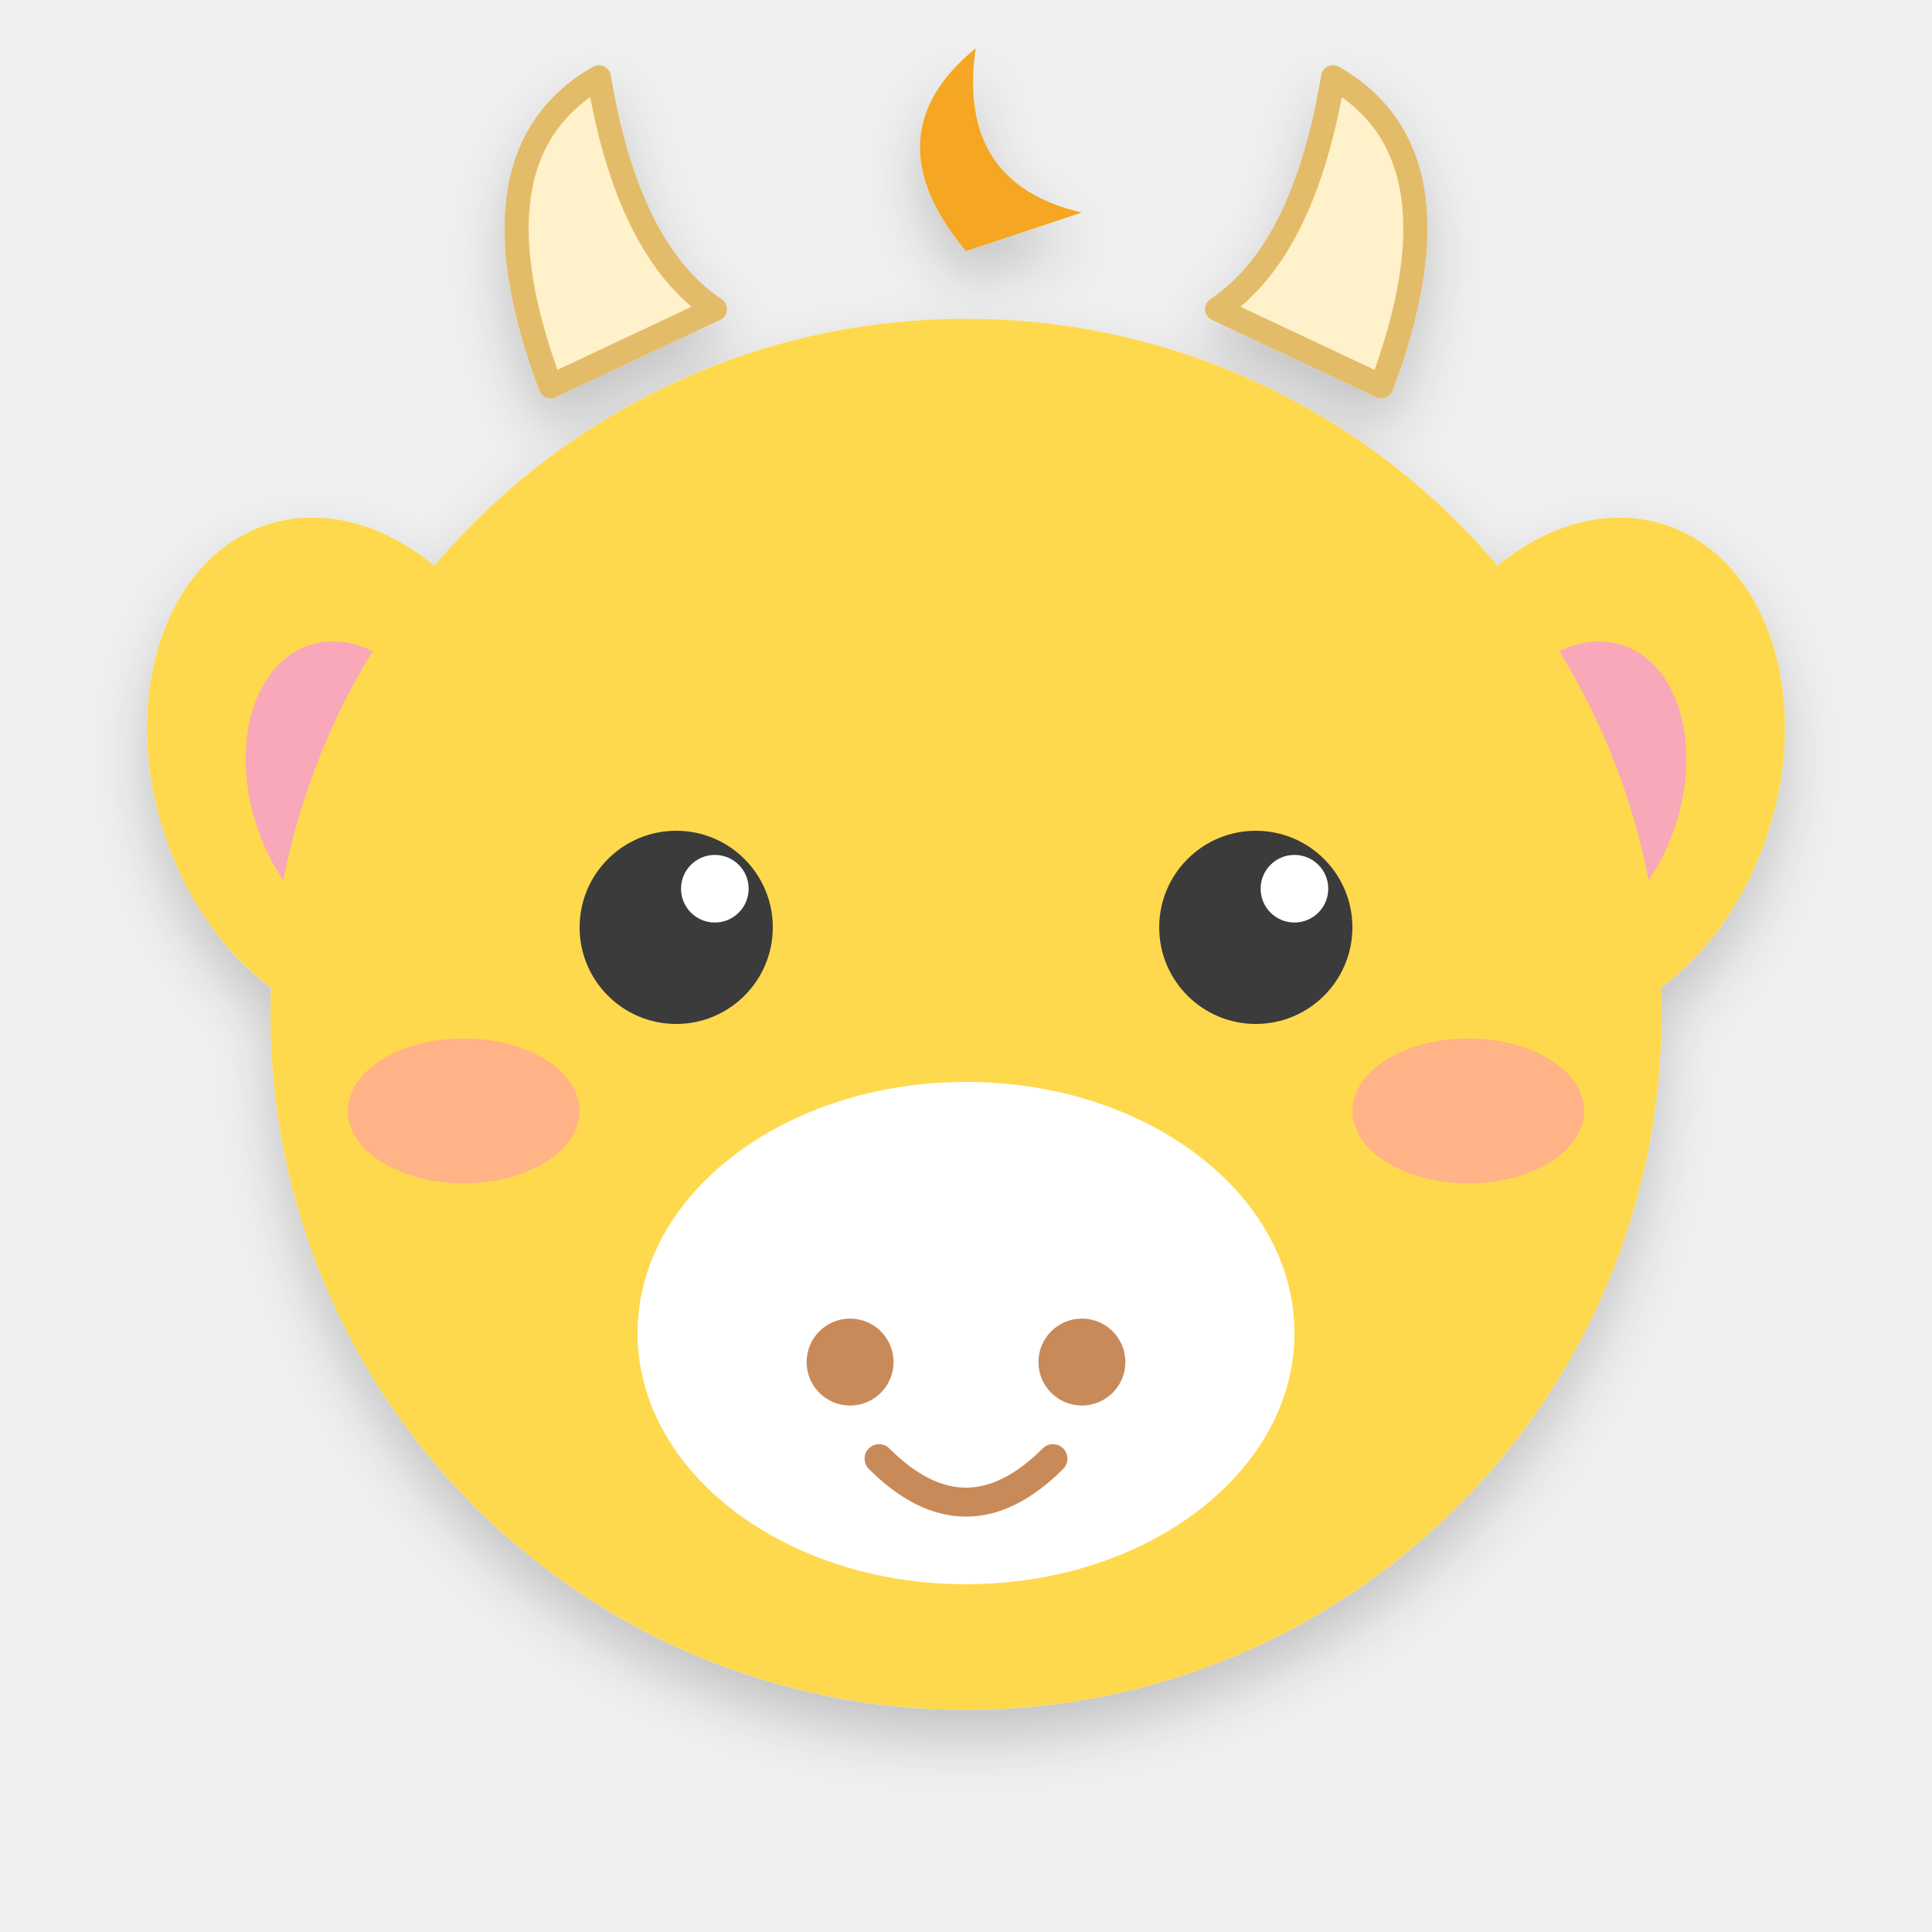
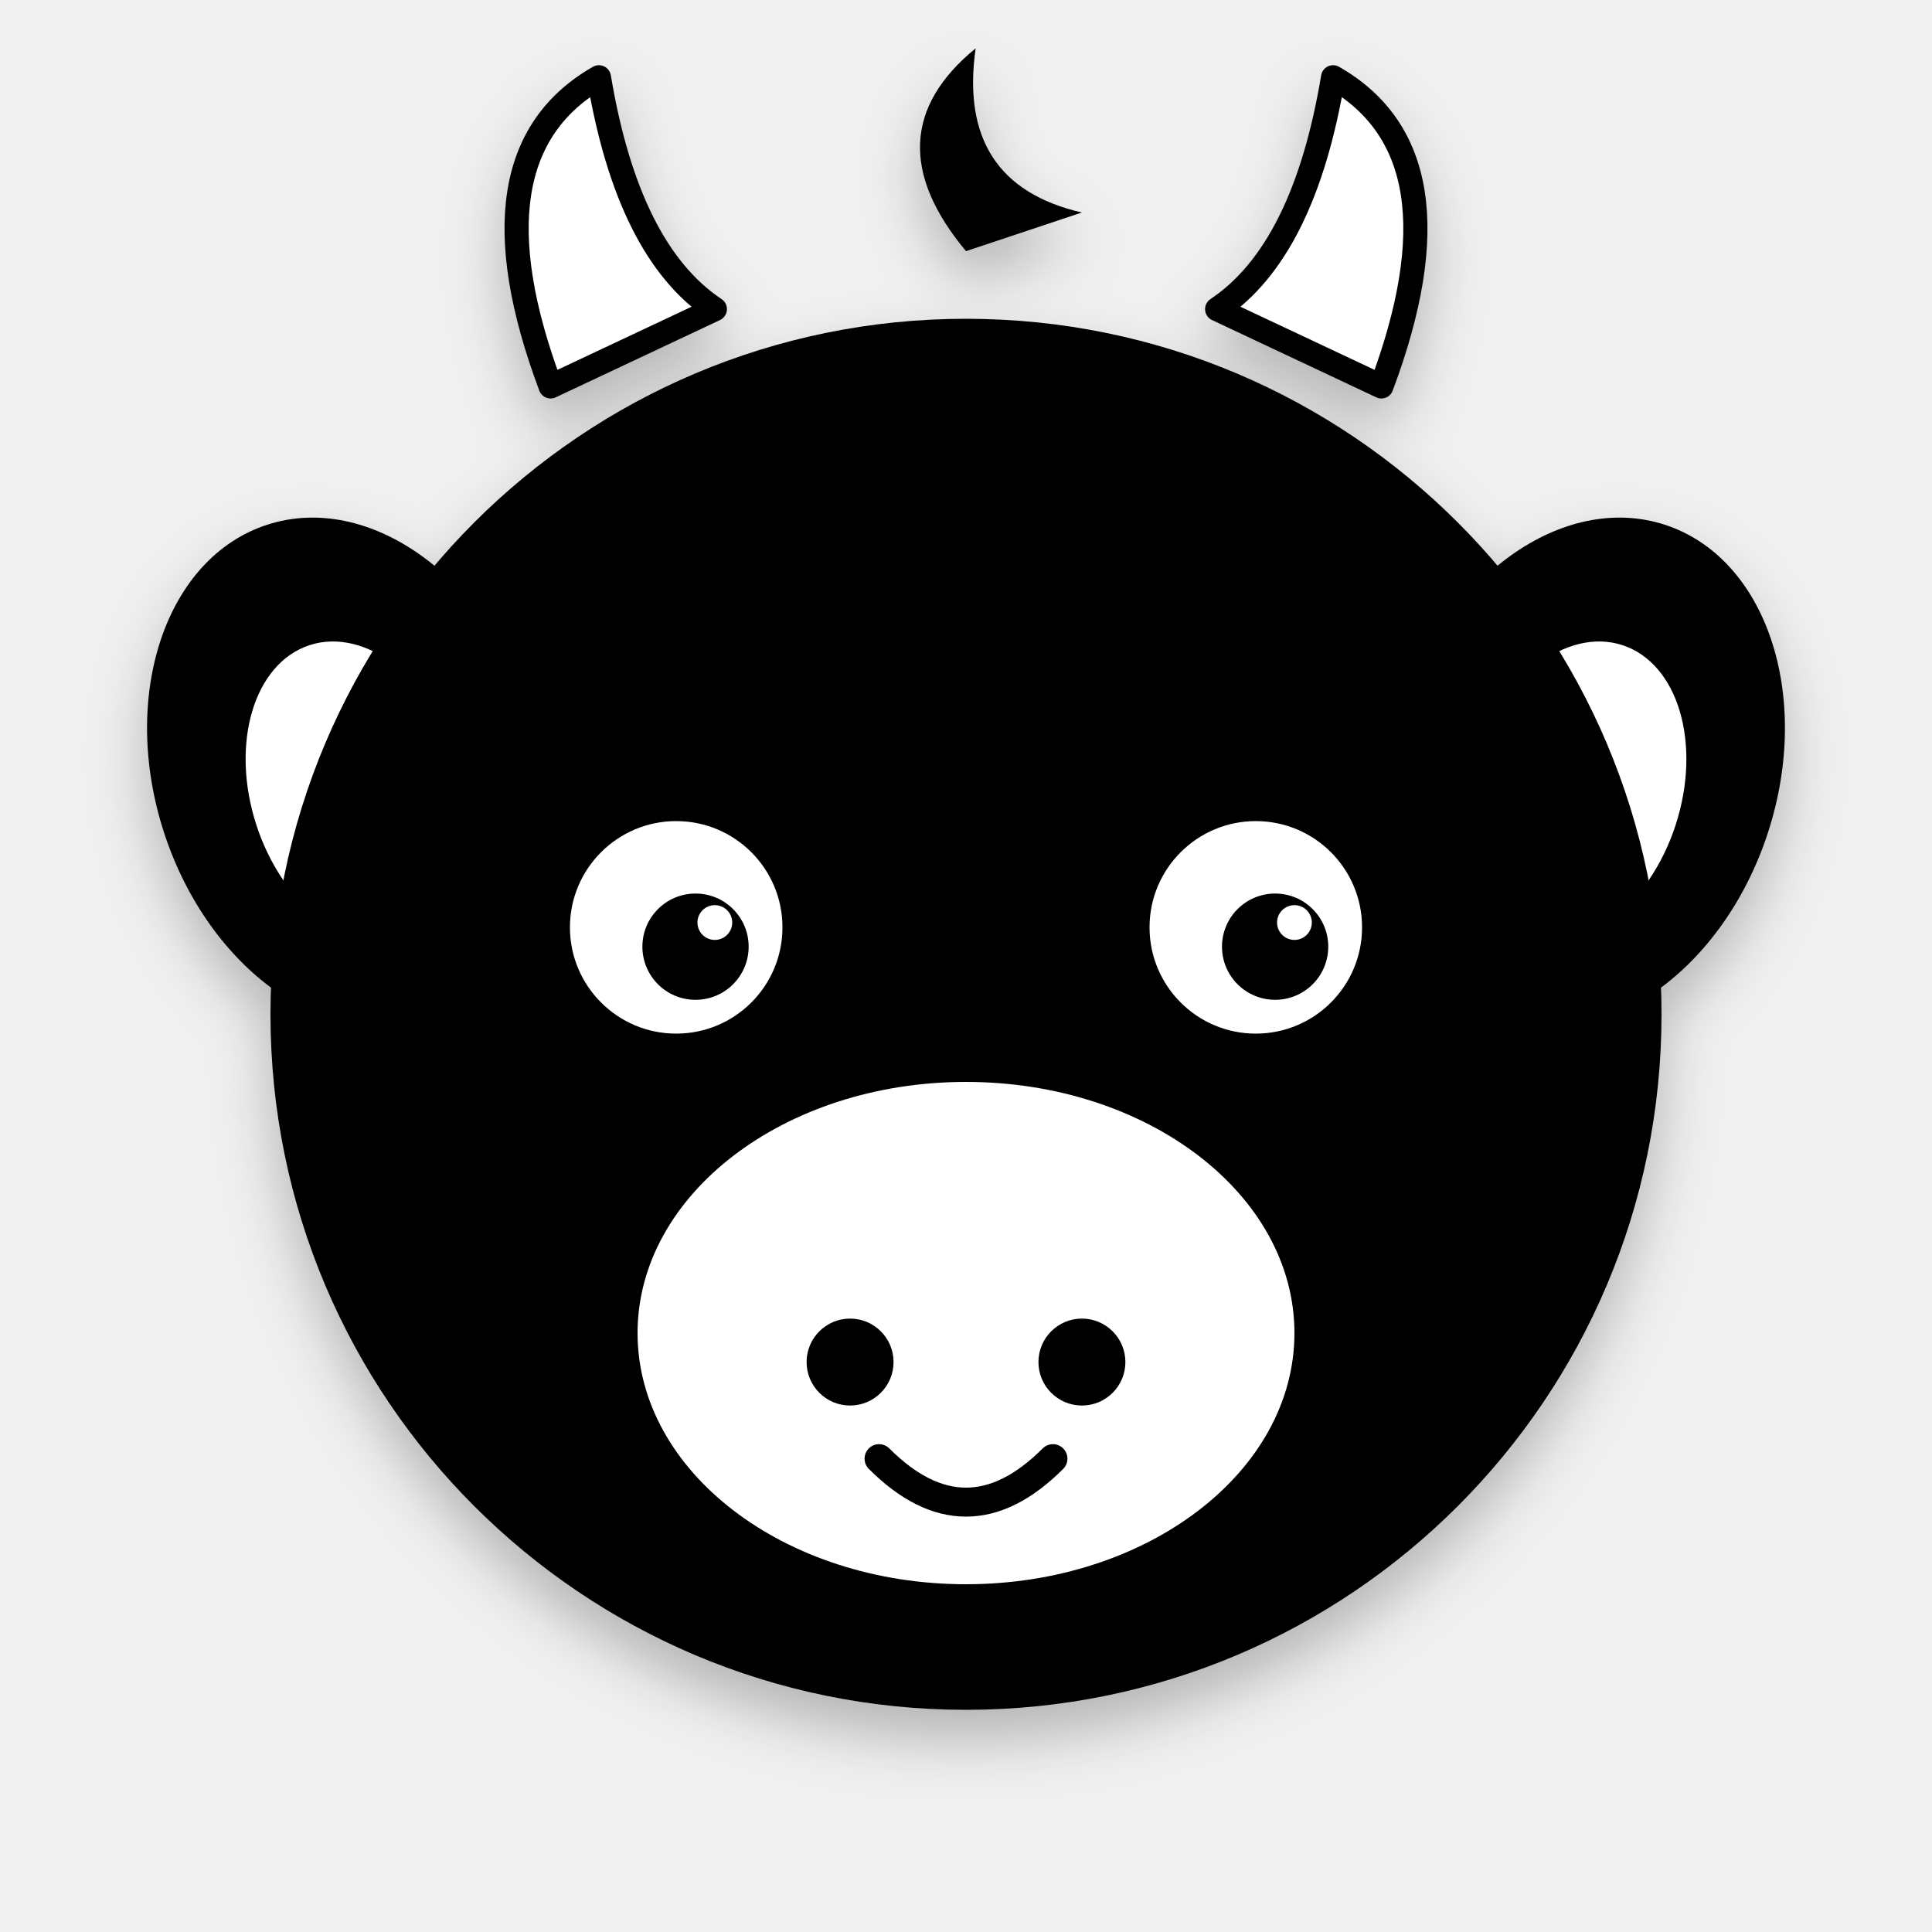
<svg xmlns="http://www.w3.org/2000/svg" viewBox="0 0 200 200" width="200" height="200">
  <defs>
    <filter id="cowShadow" x="-20%" y="-20%" width="140%" height="140%">
-       <feDropShadow dx="0" dy="3" stdDeviation="3" flood-color="#00000030" />
+       <feDropShadow dx="0" dy="3" stdDeviation="3" flood-color="#00000040" />
    </filter>
  </defs>
  <g filter="url(#cowShadow)">
-     <path d="M57 40 Q48 16 62 8 Q65 26 74 32 Z" fill="#FFF1C9" stroke="#E3BC6B" stroke-width="2.5" stroke-linejoin="round" />
-     <path d="M143 40 Q152 16 138 8 Q135 26 126 32 Z" fill="#FFF1C9" stroke="#E3BC6B" stroke-width="2.5" stroke-linejoin="round" />
-     <ellipse cx="36" cy="80" rx="20" ry="27" fill="#FFD94D" transform="rotate(-18 36 80)" />
-     <ellipse cx="37" cy="82" rx="11" ry="16" fill="#F8A8B8" transform="rotate(-18 37 82)" />
-     <ellipse cx="164" cy="80" rx="20" ry="27" fill="#FFD94D" transform="rotate(18 164 80)" />
-     <ellipse cx="163" cy="82" rx="11" ry="16" fill="#F8A8B8" transform="rotate(18 163 82)" />
-     <path d="M100 26 Q90 14 101 5 Q99 19 112 22 Z" fill="#F5A623" />
-     <circle cx="100" cy="105" r="72" fill="#FFD94D" />
+     <path d="M57 40 Q48 16 62 8 Q65 26 74 32 Z" fill="#FFFFFF" stroke="#000000" stroke-width="2.5" stroke-linejoin="round" />
+     <path d="M143 40 Q152 16 138 8 Q135 26 126 32 Z" fill="#FFFFFF" stroke="#000000" stroke-width="2.5" stroke-linejoin="round" />
+     <ellipse cx="36" cy="80" rx="20" ry="27" fill="#000000" transform="rotate(-18 36 80)" />
+     <ellipse cx="37" cy="82" rx="11" ry="16" fill="#FFFFFF" transform="rotate(-18 37 82)" />
+     <ellipse cx="164" cy="80" rx="20" ry="27" fill="#000000" transform="rotate(18 164 80)" />
+     <ellipse cx="163" cy="82" rx="11" ry="16" fill="#FFFFFF" transform="rotate(18 163 82)" />
+     <path d="M100 26 Q90 14 101 5 Q99 19 112 22 Z" fill="#000000" />
+     <circle cx="100" cy="105" r="72" fill="#000000" />
    <ellipse cx="100" cy="138" rx="34" ry="26" fill="#FFFFFF" />
-     <circle cx="88" cy="141" r="4.5" fill="#C98A5A" />
-     <circle cx="112" cy="141" r="4.5" fill="#C98A5A" />
-     <path d="M91 151 Q100 160 109 151" stroke="#C98A5A" stroke-width="3" fill="none" stroke-linecap="round" />
-     <circle cx="70" cy="96" r="10" fill="#3B3B3B" />
-     <circle cx="74" cy="92" r="3.5" fill="#FFFFFF" />
-     <circle cx="130" cy="96" r="10" fill="#3B3B3B" />
-     <circle cx="134" cy="92" r="3.5" fill="#FFFFFF" />
-     <ellipse cx="48" cy="115" rx="12" ry="7.5" fill="#FF9AAE" opacity="0.6" />
-     <ellipse cx="152" cy="115" rx="12" ry="7.5" fill="#FF9AAE" opacity="0.6" />
+     <circle cx="88" cy="141" r="4.5" fill="#000000" />
+     <circle cx="112" cy="141" r="4.5" fill="#000000" />
+     <path d="M91 151 Q100 160 109 151" stroke="#000000" stroke-width="3" fill="none" stroke-linecap="round" />
+     <circle cx="70" cy="96" r="11" fill="#FFFFFF" />
+     <circle cx="72" cy="98" r="5.5" fill="#000000" />
+     <circle cx="74" cy="95.5" r="1.8" fill="#FFFFFF" />
+     <circle cx="130" cy="96" r="11" fill="#FFFFFF" />
+     <circle cx="132" cy="98" r="5.5" fill="#000000" />
+     <circle cx="134" cy="95.5" r="1.8" fill="#FFFFFF" />
  </g>
</svg>
